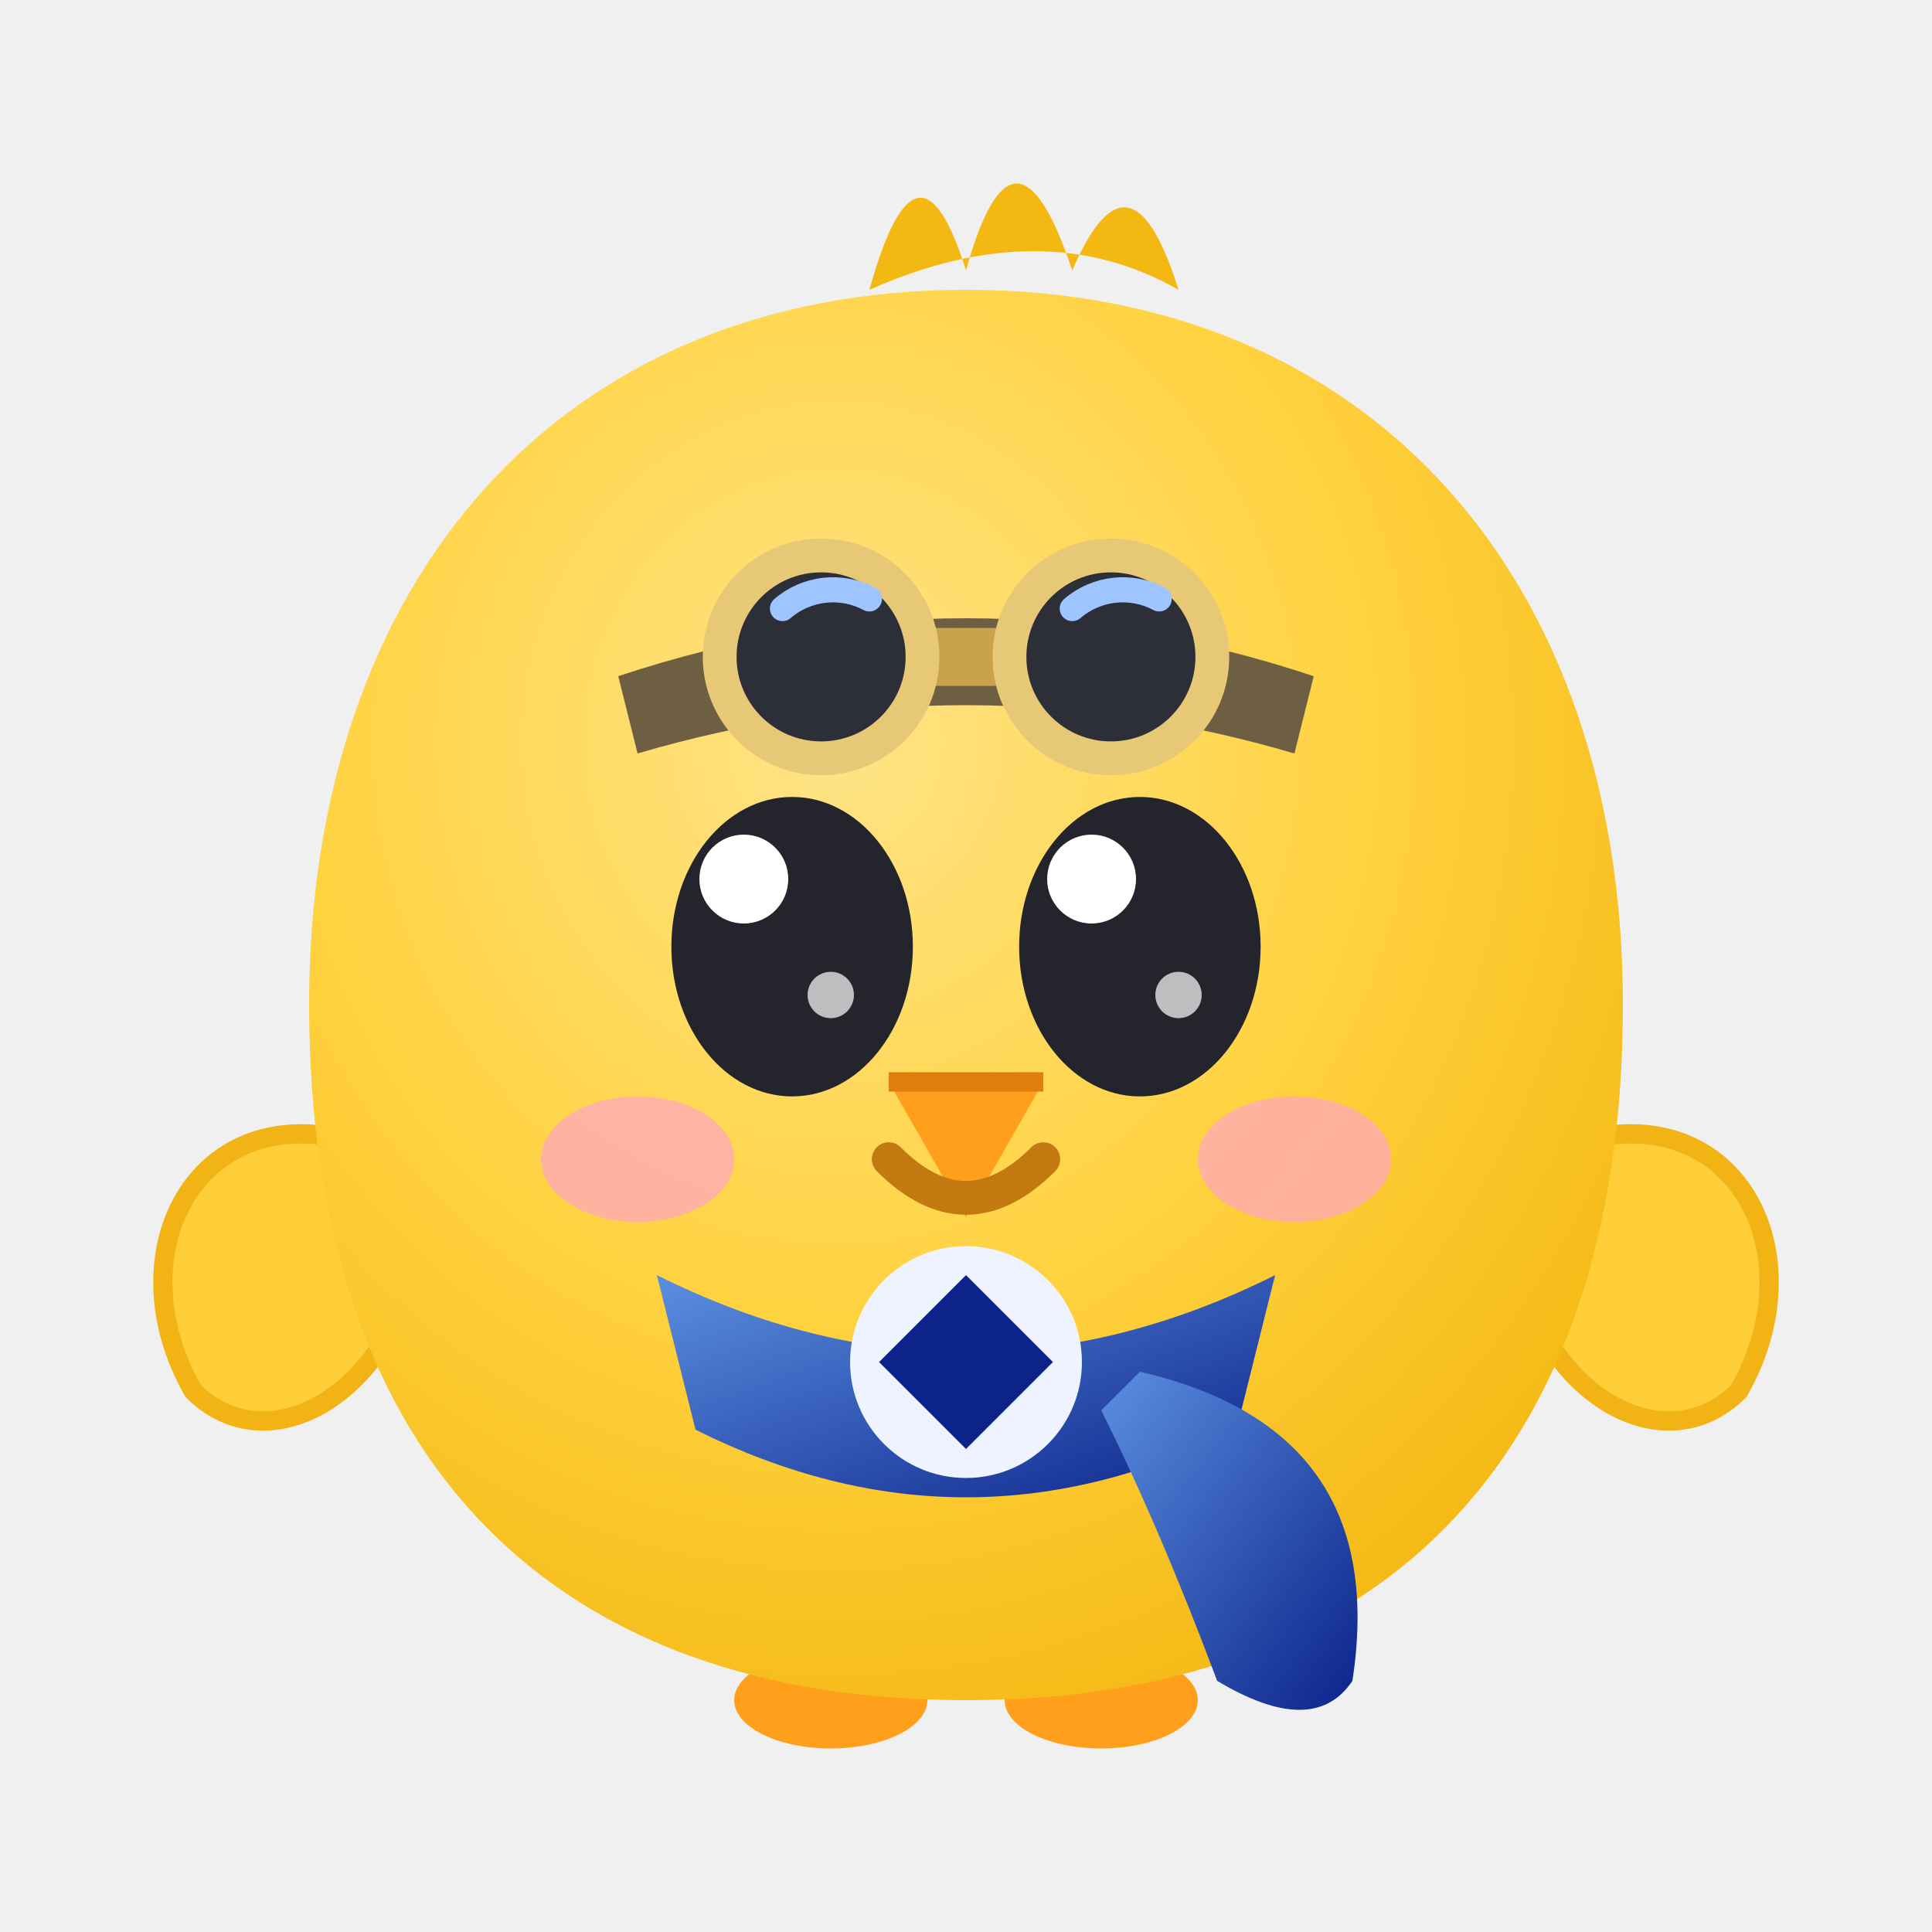
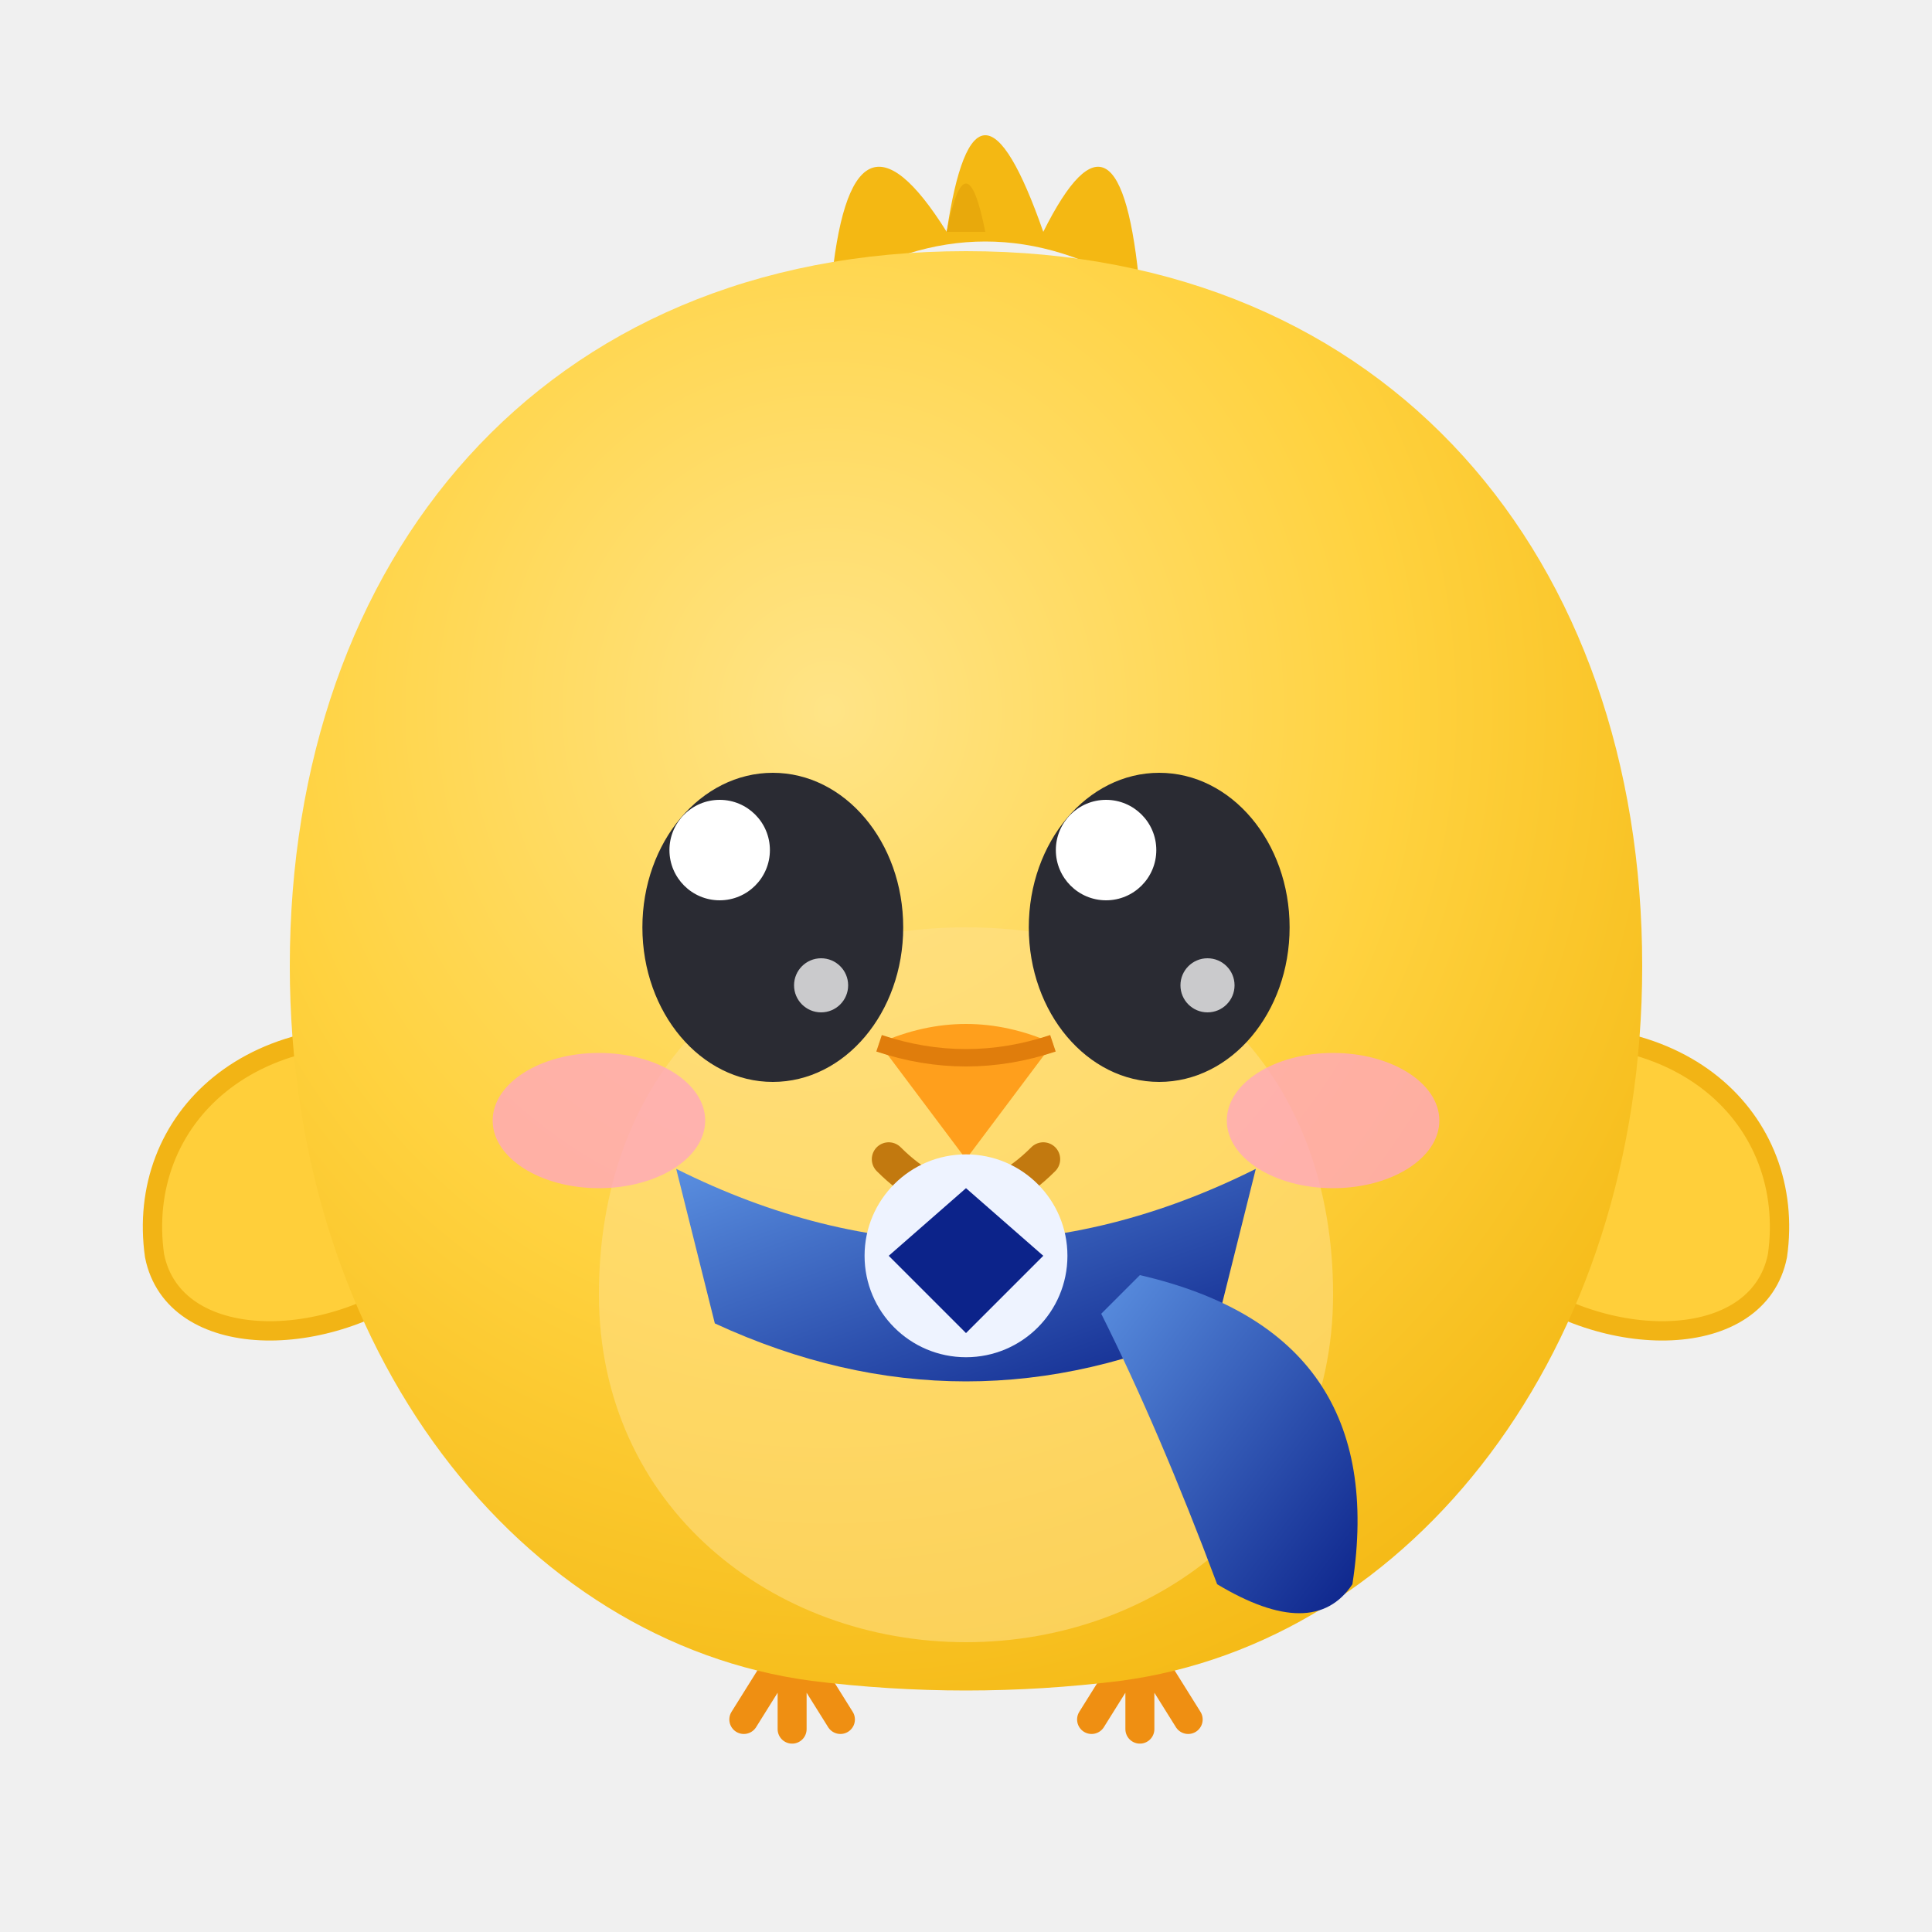
<svg xmlns="http://www.w3.org/2000/svg" viewBox="0 0 200 200" width="200" height="200" role="img" aria-label="빌디 idle">
  <defs>
    <radialGradient id="b-body" cx="40%" cy="32%" r="75%">
      <stop offset="0%" stop-color="#ffe487" />
      <stop offset="55%" stop-color="#ffd23f" />
      <stop offset="100%" stop-color="#f4b813" />
    </radialGradient>
    <linearGradient id="b-scarf" x1="0" y1="0" x2="1" y2="1">
      <stop offset="0%" stop-color="#5A8FE0" />
      <stop offset="100%" stop-color="#0C238A" />
    </linearGradient>
  </defs>
-   <path d="M90 30 Q95 12 100 28 Q105 10 111 28 Q117 14 122 30 Q108 22 90 30 Z" fill="#f4b813" />
-   <g class="b-wing b-wing-l" transform="translate(36 118)">
-     <path d="M0 0 C-16 -4 -24 12 -16 26 C-8 34 6 26 8 8 Z" fill="#ffcf3a" stroke="#f2b415" stroke-width="2" />
+   <path d="M86 30 Q88 8 98 24 Q101 4 108 24 Q116 8 118 30 Q102 20 86 30 Z" fill="#f4b813" />
+   <path d="M98 24 Q100 14 102 24 Z" fill="#e8a90c" />
+   <g class="b-wing b-wing-l" transform="translate(40 110)">
+     <path d="M6 -2 C-14 -6 -26 6 -24 20 C-22 30 -6 30 4 22 C10 16 12 4 6 -2 Z" fill="#ffcf3a" stroke="#f2b415" stroke-width="2" />
  </g>
-   <g class="b-wing b-wing-r" transform="translate(164 118)">
-     <path d="M0 0 C16 -4 24 12 16 26 C8 34 -6 26 -8 8 Z" fill="#ffcf3a" stroke="#f2b415" stroke-width="2" />
+   <g class="b-wing b-wing-r" transform="translate(160 110)">
+     <path d="M-6 -2 C14 -6 26 6 24 20 C22 30 6 30 -4 22 C-10 16 -12 4 -6 -2 Z" fill="#ffcf3a" stroke="#f2b415" stroke-width="2" />
  </g>
-   <ellipse cx="86" cy="176" rx="10" ry="5" fill="#ff9f1c" />
-   <ellipse cx="114" cy="176" rx="10" ry="5" fill="#ff9f1c" />
+   <path d="M82 170 l-5 8 m5 -8 l0 9 m0 -9 l5 8" stroke="#ef8f12" stroke-width="3" stroke-linecap="round" fill="none" />
+   <path d="M118 170 l-5 8 m5 -8 l0 9 m0 -9 l5 8" stroke="#ef8f12" stroke-width="3" stroke-linecap="round" fill="none" />
  <g transform="rotate(0 100 110) translate(0 0)">
-     <path class="b-body" d="M100 30 C142 30 168 60 168 104 C168 152 142 176 100 176 C58 176 32 152 32 104 C32 60 58 30 100 30 Z" fill="url(#b-body)" />
-     <ellipse cx="66" cy="120" rx="10" ry="6.5" fill="#ffa7bd" opacity="0.75" />
-     <ellipse cx="134" cy="120" rx="10" ry="6.5" fill="#ffa7bd" opacity="0.75" />
-     <ellipse cx="82" cy="98" rx="12.5" ry="15.5" fill="#23242c" />
-     <ellipse cx="118" cy="98" rx="12.5" ry="15.5" fill="#23242c" />
-     <circle cx="77" cy="91" r="4.6" fill="#fff" />
-     <circle cx="113" cy="91" r="4.6" fill="#fff" />
-     <circle cx="86" cy="103" r="2.4" fill="#fff" opacity="0.7" />
-     <circle cx="122" cy="103" r="2.4" fill="#fff" opacity="0.7" />
-     <path d="M92 112 L108 112 L100 126 Z" fill="#ff9f1c" />
-     <path d="M92 112 L108 112" stroke="#e07d0c" stroke-width="2" />
+     <path class="b-body" d="M100 26 C144 26 170 58 170 100 C170 140 146 170 116 174 Q100 176 84 174 C54 170 30 140 30 100 C30 58 56 26 100 26 Z" fill="url(#b-body)" />
+     <path class="b-belly" d="M100 96 C124 96 138 112 138 134 C138 156 120 170 100 170 C80 170 62 156 62 134 C62 112 76 96 100 96 Z" fill="#ffe08a" opacity="0.55" />
+     <ellipse cx="62" cy="116" rx="11" ry="7" fill="#ffa7bd" opacity="0.8" />
+     <ellipse cx="138" cy="116" rx="11" ry="7" fill="#ffa7bd" opacity="0.8" />
+     <ellipse cx="80" cy="96" rx="13.5" ry="16" fill="#2a2b33" />
+     <ellipse cx="120" cy="96" rx="13.5" ry="16" fill="#2a2b33" />
+     <circle cx="74.5" cy="88" r="5.2" fill="#fff" />
+     <circle cx="114.5" cy="88" r="5.2" fill="#fff" />
+     <circle cx="85" cy="102" r="2.8" fill="#fff" opacity="0.75" />
+     <circle cx="125" cy="102" r="2.8" fill="#fff" opacity="0.75" />
+     <path d="M91 108 Q100 104 109 108 L100 120 Z" fill="#ff9f1c" />
+     <path d="M91 108 Q100 111 109 108" stroke="#e07d0c" stroke-width="1.8" fill="none" />
    <path d="M92 120 Q100 128 108 120" stroke="#c2790f" stroke-width="3.5" fill="none" stroke-linecap="round" />
-     <g class="b-goggles" transform="translate(100 66)">
-       <path d="M-36 4 Q0 -8 36 4 L34 12 Q0 2 -34 12 Z" fill="#6f5f42" />
-       <rect x="-5" y="-1" width="10" height="6" rx="2" fill="#c9a24b" />
-       <circle cx="-15" cy="2" r="10.5" fill="#2c2e38" stroke="#e6c877" stroke-width="3.5" />
-       <circle cx="15" cy="2" r="10.5" fill="#2c2e38" stroke="#e6c877" stroke-width="3.5" />
-       <path d="M-19 -3 A8 8 0 0 1 -10 -4" stroke="#9ec5ff" stroke-width="2.6" fill="none" stroke-linecap="round" />
-       <path d="M11 -3 A8 8 0 0 1 20 -4" stroke="#9ec5ff" stroke-width="2.6" fill="none" stroke-linecap="round" />
-     </g>
-     <g class="b-scarf" transform="translate(100 140)">
-       <path d="M-32 -8 Q0 8 32 -8 L28 8 Q0 22 -28 8 Z" fill="url(#b-scarf)" />
+     <g class="b-scarf" transform="translate(100 130)">
+       <path d="M-30 -9 Q0 6 30 -9 L26 7 Q0 19 -26 7 Z" fill="url(#b-scarf)" />
      <path d="M18 2 Q44 8 40 34 Q36 40 26 34 Q20 18 14 6 Z" fill="url(#b-scarf)" />
-       <circle cx="0" cy="1" r="12" fill="#eef3ff" />
-       <path d="M0 -8 L9 1 L0 10 L-9 1 Z" fill="#0C238A" />
+       <circle cx="0" cy="0" r="10.5" fill="#eef3ff" />
+       <path d="M0 -7 L8 0 L0 8 L-8 0 Z" fill="#0C238A" />
    </g>
  </g>
</svg>
